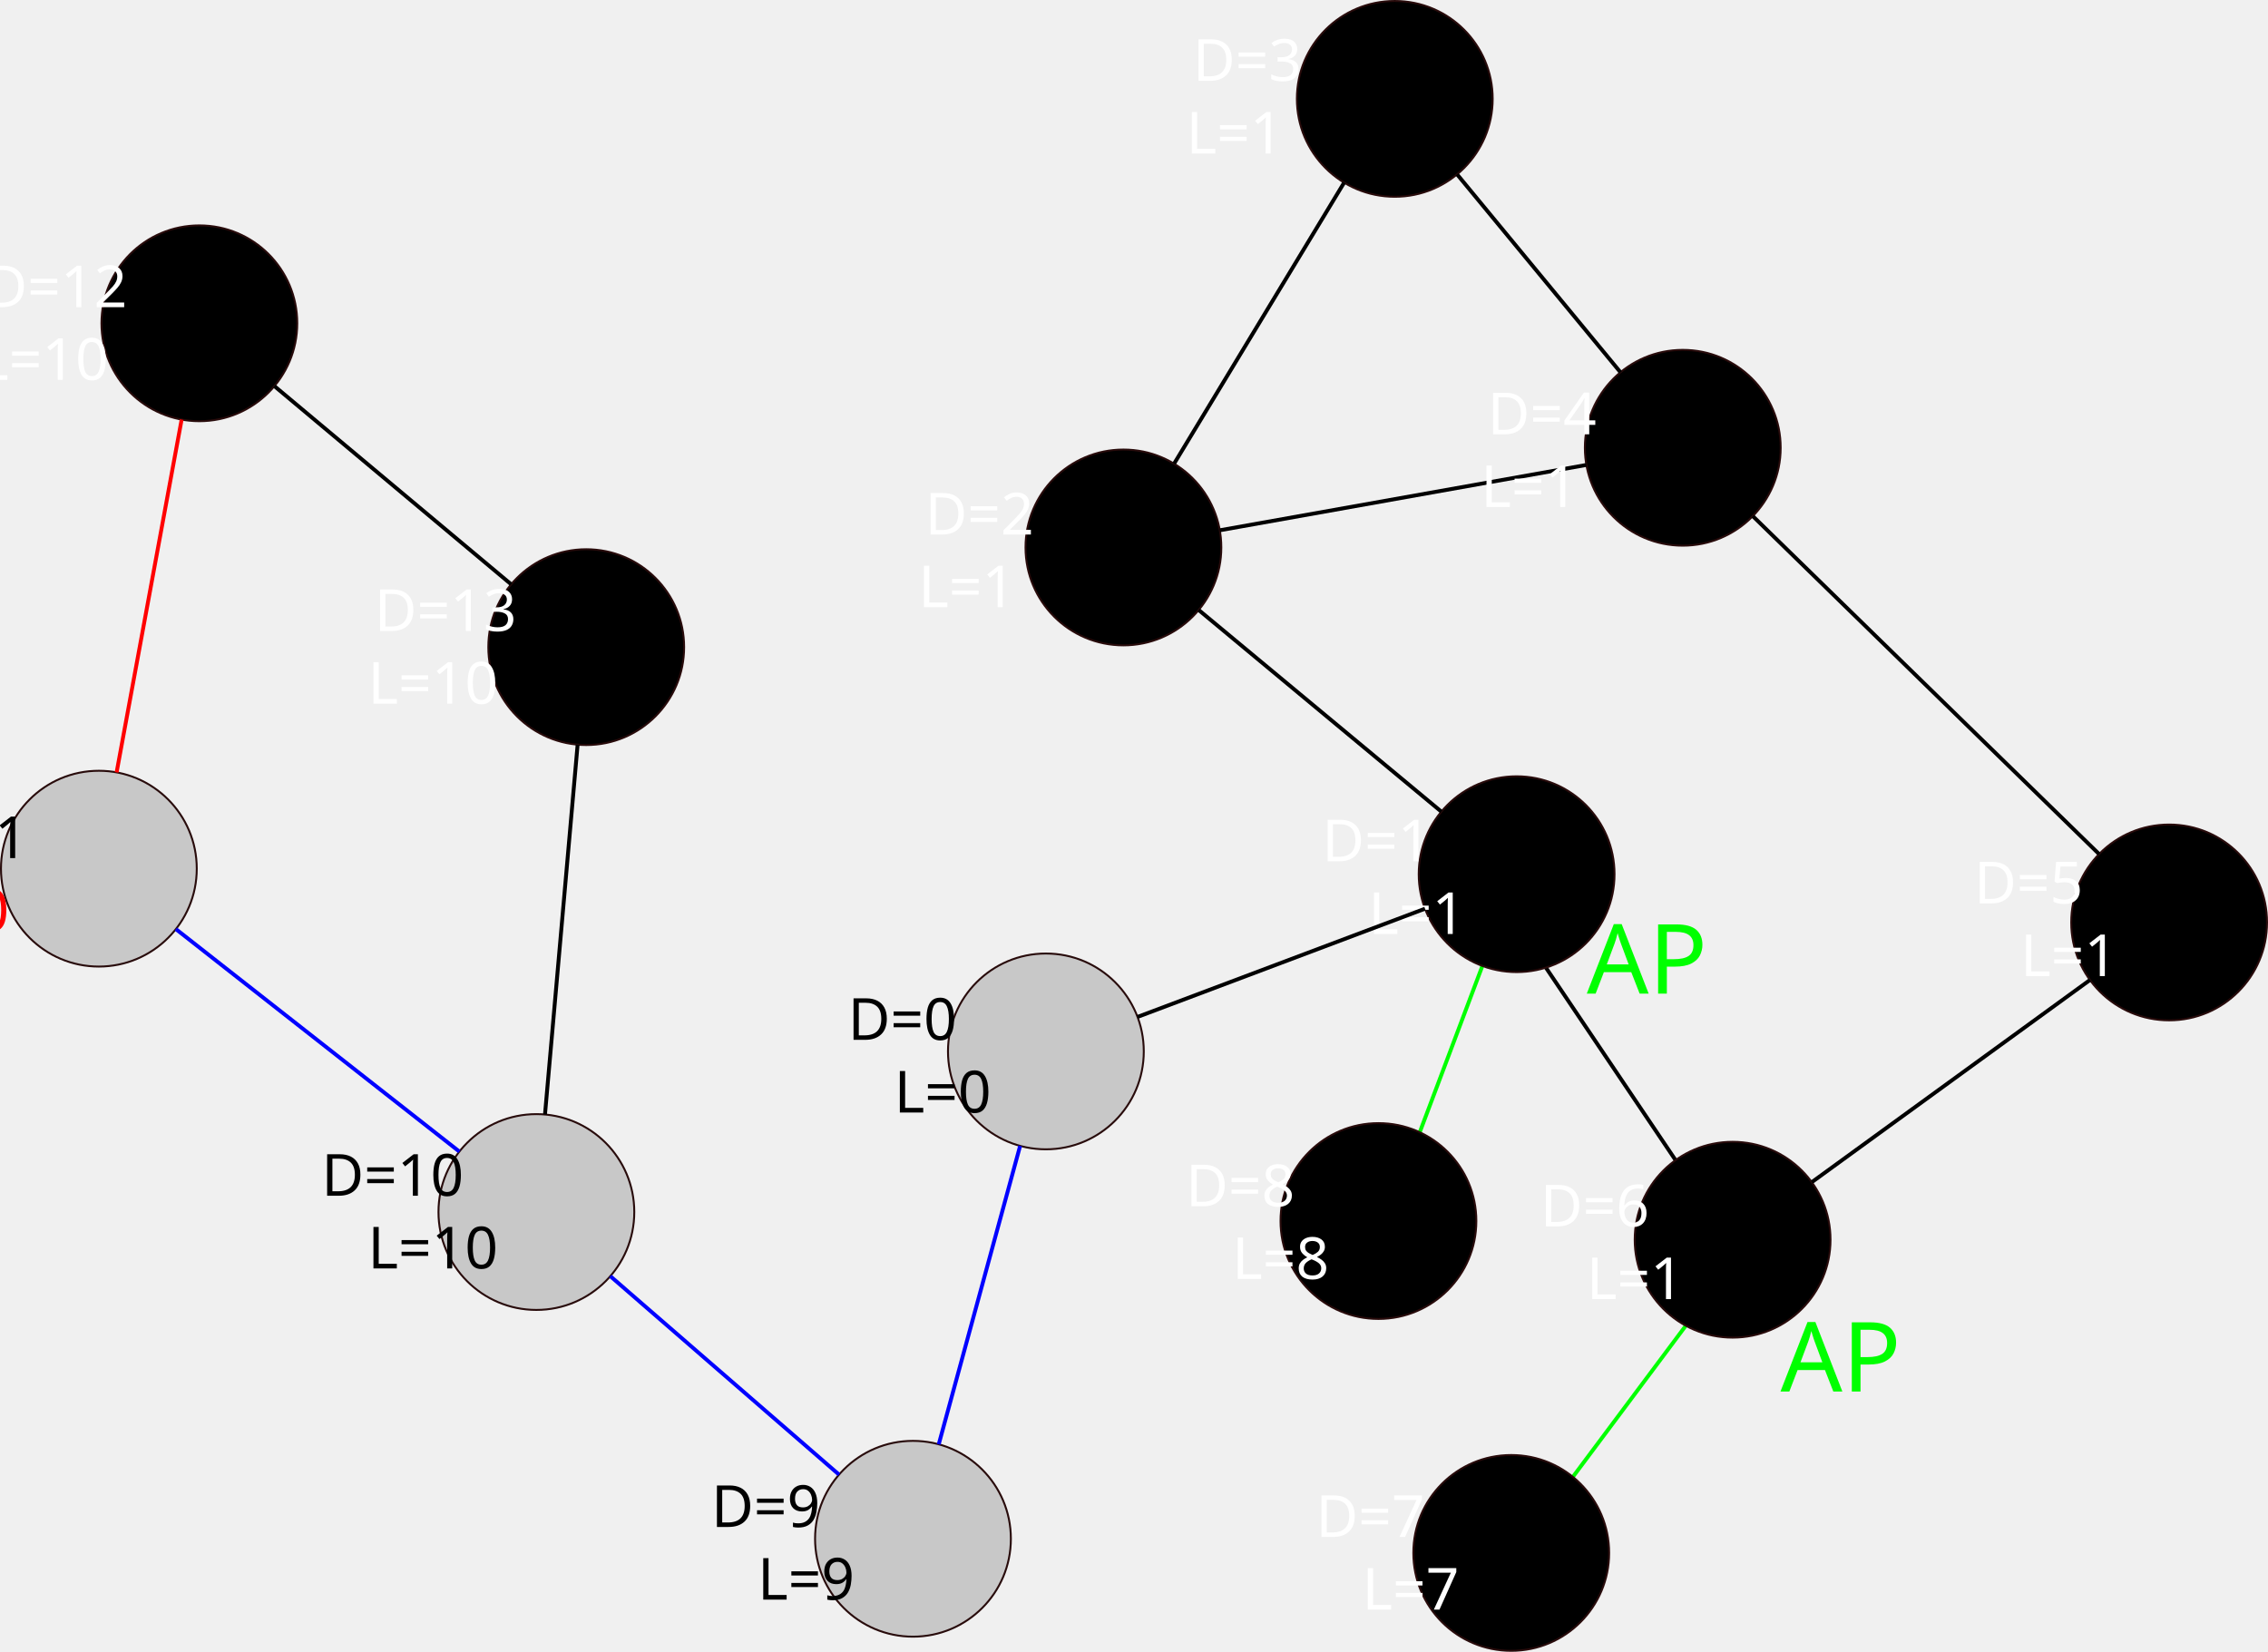
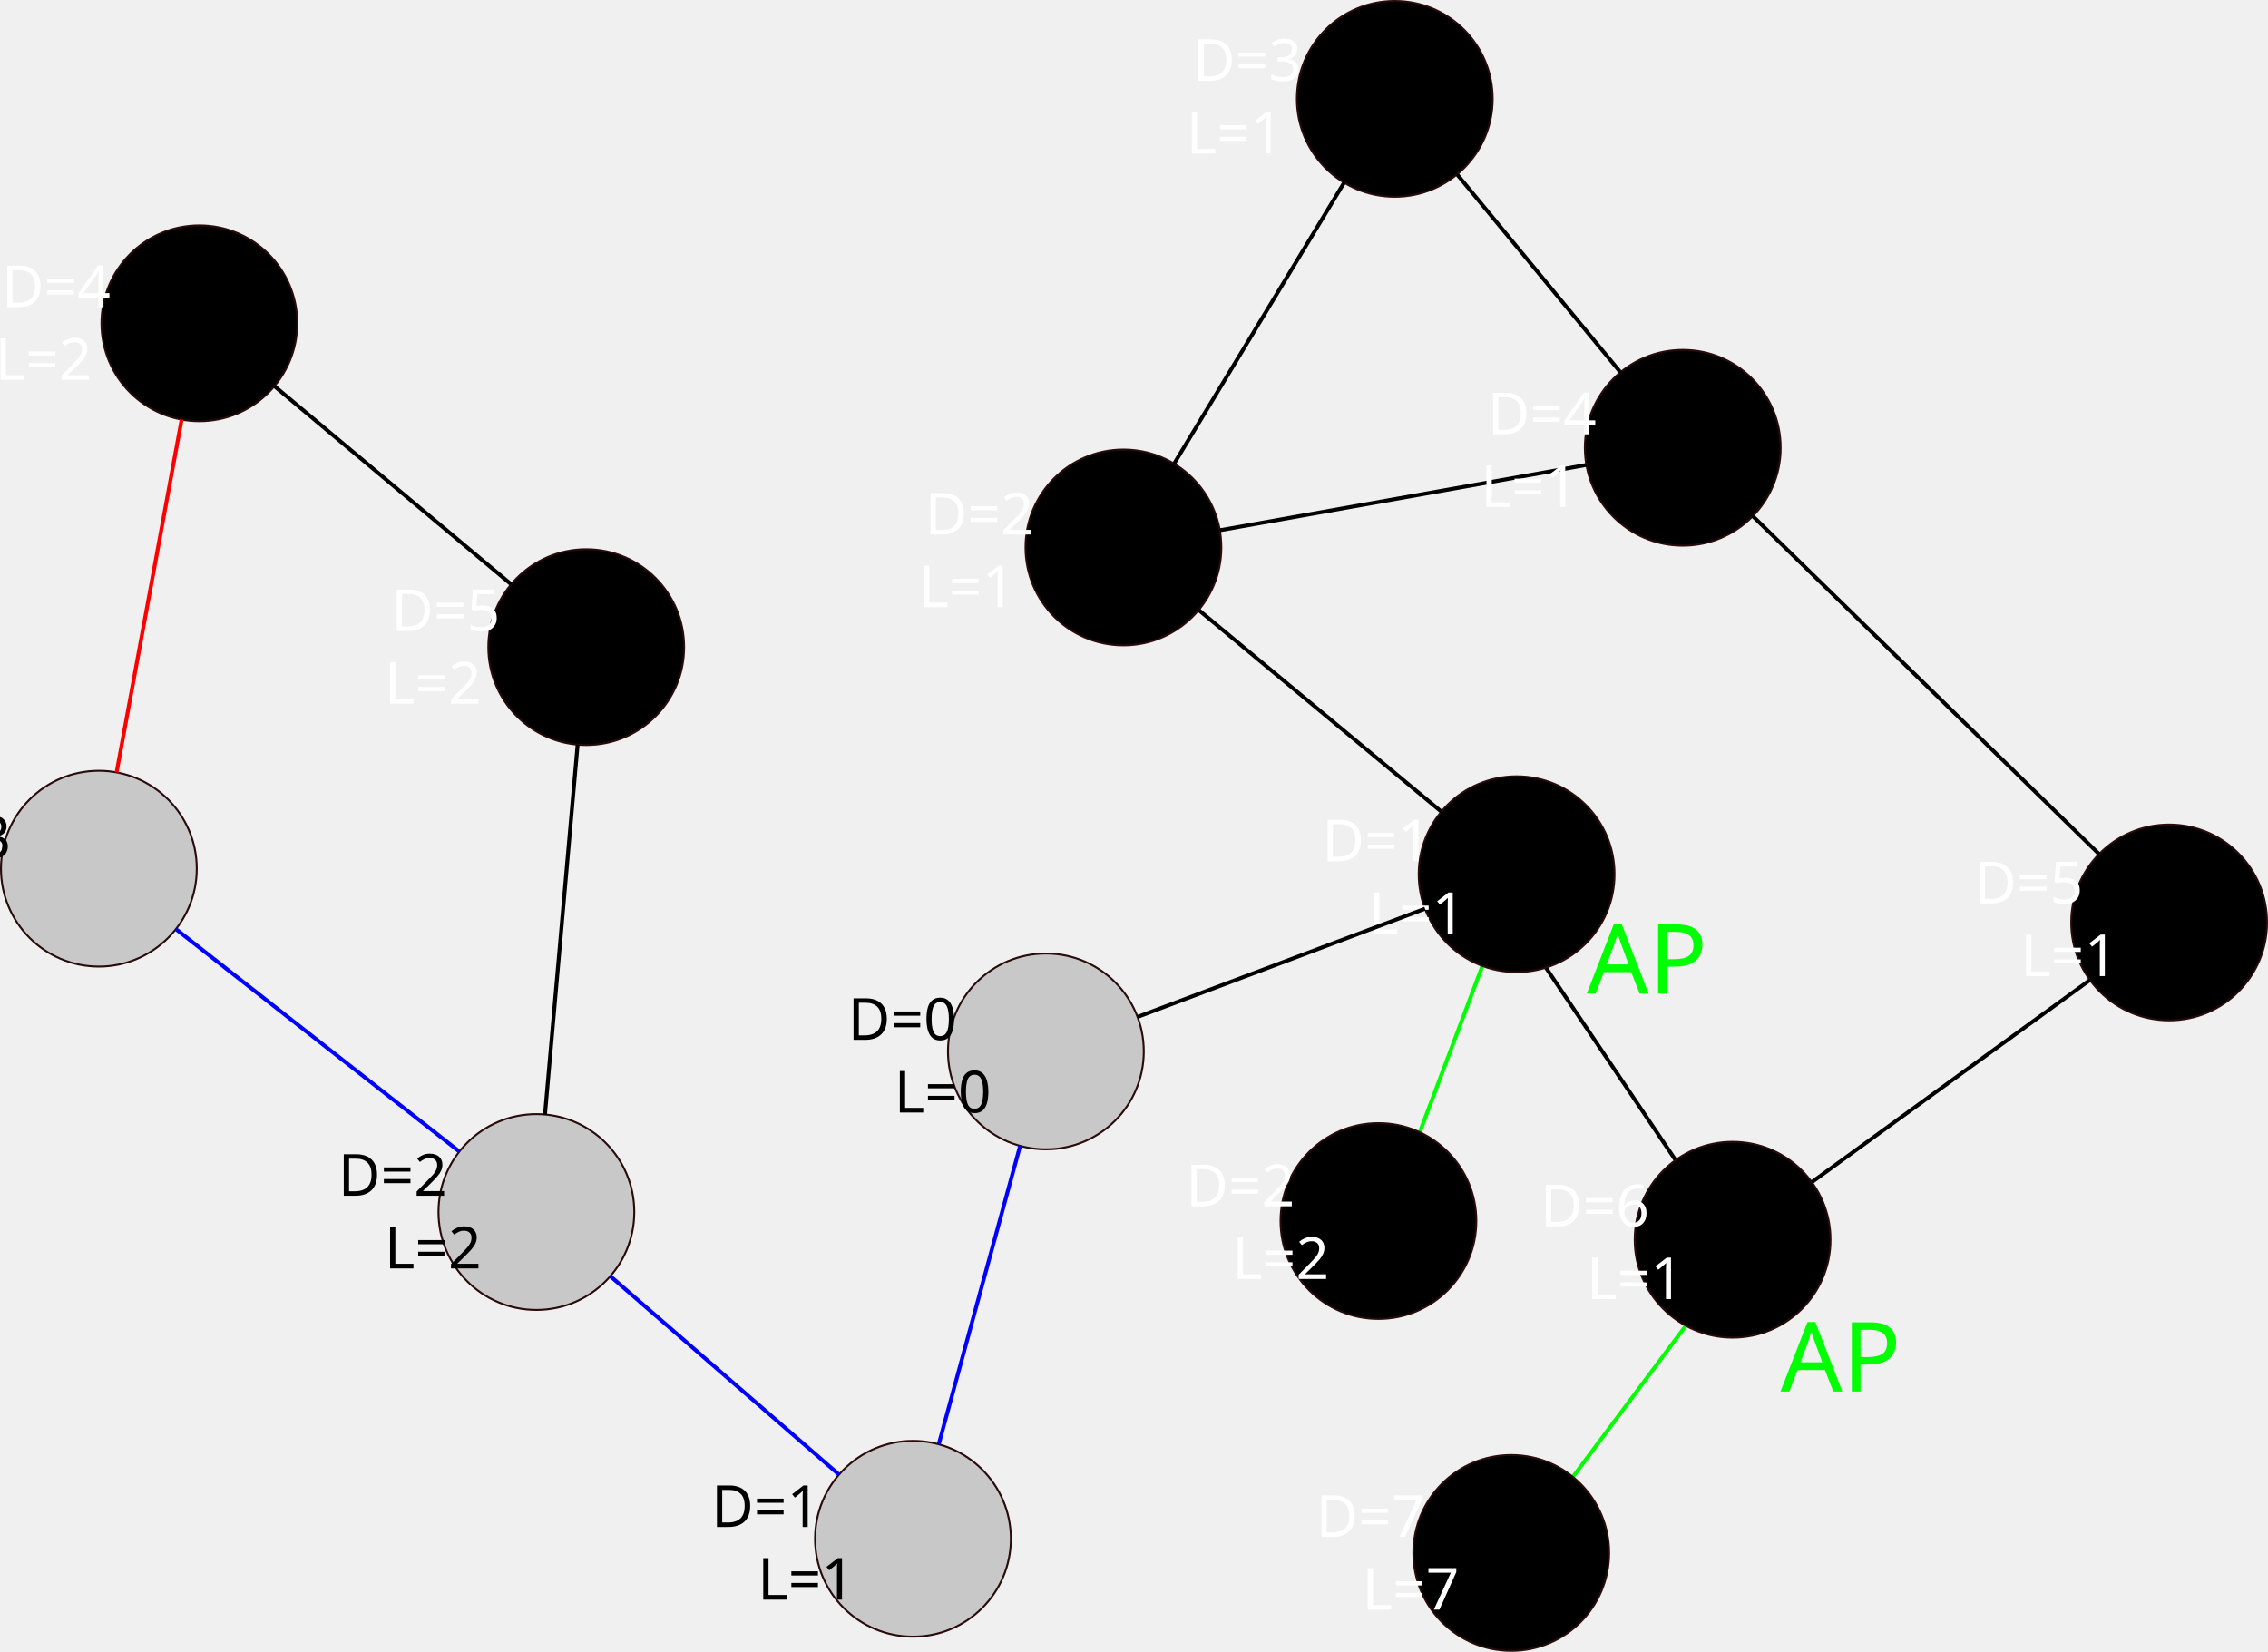
<svg xmlns="http://www.w3.org/2000/svg" width="585.037" height="426.087" id="svg2" version="1.0">
  <defs id="defs4">
    </defs>
  <g id="layer1" transform="translate(-68.7819,-91.14408)">
    <path style="fill:none;fill-opacity:0.75;fill-rule:evenodd;stroke:#00ff00;stroke-width:1px;stroke-linecap:butt;stroke-linejoin:miter;stroke-opacity:1" d="M 356.786,317.159 L 391.071,226.087" id="path2473" transform="translate(68.7819,91.14408)" />
    <path style="fill:none;fill-opacity:0.75;fill-rule:evenodd;stroke:#000000;stroke-width:1px;stroke-linecap:butt;stroke-linejoin:miter;stroke-opacity:1" d="M 451.538,316.971 L 518.208,415.966" id="path2425" />
    <path style="fill:none;fill-opacity:0.75;fill-rule:evenodd;stroke:#00ff00;stroke-width:1px;stroke-linecap:butt;stroke-linejoin:miter;stroke-opacity:1" d="M 457.599,494.758 L 517.198,414.956" id="path2433" />
    <path style="opacity:1;fill:#000000;fill-opacity:1;stroke:#280b0b;stroke-width:0.5;stroke-miterlimit:4;stroke-dasharray:none;stroke-opacity:1" id="path2383" d="m 145.462,174.54 a 25.254,25.254 0 0 1 -25.254,25.254 25.254,25.254 0 0 1 -25.254,-25.254 25.254,25.254 0 0 1 25.254,-25.254 25.254,25.254 0 0 1 25.254,25.254 z" />
    <path style="opacity:1;fill:#c8c8c8;fill-opacity:1;stroke:#280b0b;stroke-width:0.5;stroke-miterlimit:4;stroke-dasharray:none;stroke-opacity:1" id="path2385" d="m 145.462,174.54 a 25.254,25.254 0 0 1 -25.254,25.254 25.254,25.254 0 0 1 -25.254,-25.254 25.254,25.254 0 0 1 25.254,-25.254 25.254,25.254 0 0 1 25.254,25.254 z" transform="translate(-25.92244,140.6797)" />
    <path style="opacity:1;fill:#000000;fill-opacity:1;stroke:#280b0b;stroke-width:0.5;stroke-miterlimit:4;stroke-dasharray:none;stroke-opacity:1" id="path2389" d="m 145.462,174.54 a 25.254,25.254 0 0 1 -25.254,25.254 25.254,25.254 0 0 1 -25.254,-25.254 25.254,25.254 0 0 1 25.254,-25.254 25.254,25.254 0 0 1 25.254,25.254 z" transform="translate(99.79185,83.53684)" />
    <path style="opacity:1;fill:#c8c8c8;fill-opacity:1;stroke:#280b0b;stroke-width:0.5;stroke-miterlimit:4;stroke-dasharray:none;stroke-opacity:1" id="path2391" d="m 145.462,174.54 a 25.254,25.254 0 0 1 -25.254,25.254 25.254,25.254 0 0 1 -25.254,-25.254 25.254,25.254 0 0 1 25.254,-25.254 25.254,25.254 0 0 1 25.254,25.254 z" transform="translate(86.93471,229.2511)" />
    <path style="opacity:1;fill:#c8c8c8;fill-opacity:1;stroke:#280b0b;stroke-width:0.5;stroke-miterlimit:4;stroke-dasharray:none;stroke-opacity:1" id="path2393" d="m 145.462,174.54 a 25.254,25.254 0 0 1 -25.254,25.254 25.254,25.254 0 0 1 -25.254,-25.254 25.254,25.254 0 0 1 25.254,-25.254 25.254,25.254 0 0 1 25.254,25.254 z" transform="translate(184.0776,313.5368)" />
    <path style="opacity:1;fill:#c8c8c8;fill-opacity:1;stroke:#280b0b;stroke-width:0.5;stroke-miterlimit:4;stroke-dasharray:none;stroke-opacity:1" id="path2395" d="m 145.462,174.54 a 25.254,25.254 0 0 1 -25.254,25.254 25.254,25.254 0 0 1 -25.254,-25.254 25.254,25.254 0 0 1 25.254,-25.254 25.254,25.254 0 0 1 25.254,25.254 z" transform="translate(218.3633,187.8226)" />
    <path style="opacity:1;fill:#000000;fill-opacity:1;stroke:#280b0b;stroke-width:0.5;stroke-miterlimit:4;stroke-dasharray:none;stroke-opacity:1" id="path2397" d="m 145.462,174.54 a 25.254,25.254 0 0 1 -25.254,25.254 25.254,25.254 0 0 1 -25.254,-25.254 25.254,25.254 0 0 1 25.254,-25.254 25.254,25.254 0 0 1 25.254,25.254 z" transform="translate(238.3633,57.82255)" />
    <path style="opacity:1;fill:#000000;fill-opacity:1;stroke:#280b0b;stroke-width:0.5;stroke-miterlimit:4;stroke-dasharray:none;stroke-opacity:1" id="path2399" d="m 145.462,174.54 a 25.254,25.254 0 0 1 -25.254,25.254 25.254,25.254 0 0 1 -25.254,-25.254 25.254,25.254 0 0 1 25.254,-25.254 25.254,25.254 0 0 1 25.254,25.254 z" transform="translate(308.3633,-57.89173)" />
    <path style="opacity:1;fill:#000000;fill-opacity:1;stroke:#280b0b;stroke-width:0.5;stroke-miterlimit:4;stroke-dasharray:none;stroke-opacity:1" id="path2401" d="m 145.462,174.54 a 25.254,25.254 0 0 1 -25.254,25.254 25.254,25.254 0 0 1 -25.254,-25.254 25.254,25.254 0 0 1 25.254,-25.254 25.254,25.254 0 0 1 25.254,25.254 z" transform="translate(382.649,32.10827)" />
    <path style="opacity:1;fill:#000000;fill-opacity:1;stroke:#280b0b;stroke-width:0.5;stroke-miterlimit:4;stroke-dasharray:none;stroke-opacity:1" id="path2403" d="m 145.462,174.54 a 25.254,25.254 0 0 1 -25.254,25.254 25.254,25.254 0 0 1 -25.254,-25.254 25.254,25.254 0 0 1 25.254,-25.254 25.254,25.254 0 0 1 25.254,25.254 z" transform="translate(339.7919,142.1083)" />
    <path style="opacity:1;fill:#000000;fill-opacity:1;stroke:#280b0b;stroke-width:0.5;stroke-miterlimit:4;stroke-dasharray:none;stroke-opacity:1" id="path2405" d="m 145.462,174.54 a 25.254,25.254 0 0 1 -25.254,25.254 25.254,25.254 0 0 1 -25.254,-25.254 25.254,25.254 0 0 1 25.254,-25.254 25.254,25.254 0 0 1 25.254,25.254 z" transform="translate(395.5061,236.394)" />
    <path style="opacity:1;fill:#000000;fill-opacity:1;stroke:#280b0b;stroke-width:0.5;stroke-miterlimit:4;stroke-dasharray:none;stroke-opacity:1" id="path2429" d="m 145.462,174.54 a 25.254,25.254 0 0 1 -25.254,25.254 25.254,25.254 0 0 1 -25.254,-25.254 25.254,25.254 0 0 1 25.254,-25.254 25.254,25.254 0 0 1 25.254,25.254 z" transform="translate(508.1067,154.5533)" />
    <path style="opacity:1;fill:#000000;fill-opacity:1;stroke:#280b0b;stroke-width:0.5;stroke-miterlimit:4;stroke-dasharray:none;stroke-opacity:1" id="path2431" d="m 145.462,174.54 a 25.254,25.254 0 0 1 -25.254,25.254 25.254,25.254 0 0 1 -25.254,-25.254 25.254,25.254 0 0 1 25.254,-25.254 25.254,25.254 0 0 1 25.254,25.254 z" transform="translate(338.4011,317.1879)" />
    <path style="opacity:1;fill:#000000;fill-opacity:1;stroke:#280b0b;stroke-width:0.5;stroke-miterlimit:4;stroke-dasharray:none;stroke-opacity:1" id="path2469" d="m 145.462,174.54 a 25.254,25.254 0 0 1 -25.254,25.254 25.254,25.254 0 0 1 -25.254,-25.254 25.254,25.254 0 0 1 25.254,-25.254 25.254,25.254 0 0 1 25.254,25.254 z" transform="translate(304.1474,231.5749)" />
    <text xml:space="preserve" style="font-style:normal;font-weight:normal;font-size:40px;line-height:125%;font-family:sans-serif;letter-spacing:0px;word-spacing:0px;fill:#000000;fill-opacity:1;stroke:none;stroke-width:1px;stroke-linecap:butt;stroke-linejoin:miter;stroke-opacity:1" x="337.959" y="359.374" id="text4158">
      <tspan id="tspan4160" x="337.959" y="359.374" style="font-size:15px;text-align:center;text-anchor:middle">D=0</tspan>
      <tspan x="337.959" y="378.124" id="tspan4162" style="font-size:15px;text-align:center;text-anchor:middle">L=0</tspan>
    </text>
    <text xml:space="preserve" style="font-style:normal;font-weight:normal;font-size:40px;line-height:125%;font-family:sans-serif;letter-spacing:0px;word-spacing:0px;fill:#ffffff;fill-opacity:1;stroke:none;stroke-width:1px;stroke-linecap:butt;stroke-linejoin:miter;stroke-opacity:1;" x="460.262" y="313.317" id="text4158-7">
      <tspan id="tspan4160-0" x="460.262" y="313.317" style="font-size:15px;text-align:center;text-anchor:middle;fill:#ffffff;fill-opacity:1;">D=1</tspan>
      <tspan x="460.262" y="332.067" id="tspan4162-3" style="font-size:15px;text-align:center;text-anchor:middle;fill:#ffffff;fill-opacity:1;">L=1</tspan>
    </text>
    <path style="fill:none;fill-rule:evenodd;stroke:#000000;stroke-width:1px;stroke-linecap:butt;stroke-linejoin:miter;stroke-opacity:1" d="m 362.205,353.465 74.161,-27.919" id="path4185" />
    <path style="fill:none;fill-rule:evenodd;stroke:#000000;stroke-width:1px;stroke-linecap:butt;stroke-linejoin:miter;stroke-opacity:1" d="M 440.577,300.508 377.994,248.502" id="path4187" />
    <path style="fill:none;fill-rule:evenodd;stroke:#000000;stroke-width:1px;stroke-linecap:butt;stroke-linejoin:miter;stroke-opacity:1" d="m 383.433,227.931 94.562,-16.853" id="path4189" />
    <path style="fill:none;fill-rule:evenodd;stroke:#000000;stroke-width:1px;stroke-linecap:butt;stroke-linejoin:miter;stroke-opacity:1" d="m 371.643,210.755 43.858,-72.5" id="path4191" />
    <path style="fill:none;fill-rule:evenodd;stroke:#000000;stroke-width:1px;stroke-linecap:butt;stroke-linejoin:miter;stroke-opacity:1" d="m 444.647,136.124 42.135,51.048" id="path4193" />
    <path style="fill:none;fill-rule:evenodd;stroke:#000000;stroke-width:1px;stroke-linecap:butt;stroke-linejoin:miter;stroke-opacity:1" d="m 520.93,224.287 89.312,87.167" id="path4195" />
    <path style="fill:none;fill-rule:evenodd;stroke:#000000;stroke-width:1px;stroke-linecap:butt;stroke-linejoin:miter;stroke-opacity:1" d="m 536.142,396.086 71.745,-52.146" id="path4197" />
    <path style="fill:none;fill-rule:evenodd;stroke:#0000ff;stroke-width:1px;stroke-linecap:butt;stroke-linejoin:miter;stroke-opacity:1" d="m 331.927,386.726 -20.996,76.987" id="path4199" />
    <path style="fill:none;fill-rule:evenodd;stroke:#0000ff;stroke-width:1px;stroke-linecap:butt;stroke-linejoin:miter;stroke-opacity:1" d="m 226.217,420.341 58.994,51.186" id="path4201" />
    <path style="fill:none;fill-rule:evenodd;stroke:#0000ff;stroke-width:1px;stroke-linecap:butt;stroke-linejoin:miter;stroke-opacity:1" d="m 114.152,330.81 73.125,57.389" id="path4203" />
    <path style="fill:none;fill-rule:evenodd;stroke:#ff0000;stroke-width:1px;stroke-linecap:butt;stroke-linejoin:miter;stroke-opacity:1" d="M 115.632,199.375 98.862,290.384" id="path4205" />
    <path style="fill:none;fill-rule:evenodd;stroke:#000000;stroke-width:1px;stroke-linecap:butt;stroke-linejoin:miter;stroke-opacity:1" d="m 139.572,190.75 61.063,51.117" id="path4207" />
    <path style="fill:none;fill-rule:evenodd;stroke:#000000;stroke-width:1px;stroke-linecap:butt;stroke-linejoin:miter;stroke-opacity:1" d="m 217.78,283.232 -8.418,95.403" id="path4209" />
    <text xml:space="preserve" style="font-style:normal;font-weight:normal;font-size:40px;line-height:125%;font-family:sans-serif;letter-spacing:0px;word-spacing:0px;fill:#ffffff;fill-opacity:1;stroke:none;stroke-width:1px;stroke-linecap:butt;stroke-linejoin:miter;stroke-opacity:1;" x="357.833" y="229.031" id="text4158-1">
      <tspan id="tspan4160-08" x="357.833" y="229.031" style="font-size:15px;text-align:center;text-anchor:middle;fill:#ffffff;fill-opacity:1;">D=2</tspan>
      <tspan x="357.833" y="247.781" id="tspan4162-2" style="font-size:15px;text-align:center;text-anchor:middle;fill:#ffffff;fill-opacity:1;">L=<tspan style="fill:#ffffff;fill-opacity:1;" id="tspan4399">1</tspan>
      </tspan>
    </text>
    <text xml:space="preserve" style="font-style:normal;font-weight:normal;font-size:40px;line-height:125%;font-family:sans-serif;letter-spacing:0px;word-spacing:0px;fill:#ffffff;fill-opacity:1;stroke:none;stroke-width:1px;stroke-linecap:butt;stroke-linejoin:miter;stroke-opacity:1;" x="426.943" y="111.994" id="text4158-1-9">
      <tspan id="tspan4160-08-7" x="426.943" y="111.994" style="font-size:15px;text-align:center;text-anchor:middle;fill:#ffffff;fill-opacity:1;">D=3</tspan>
      <tspan x="426.943" y="130.744" id="tspan4162-2-0" style="font-size:15px;text-align:center;text-anchor:middle;fill:#ffffff;fill-opacity:1;">L=<tspan style="fill:#ffffff;fill-opacity:1;" id="tspan4397">1</tspan>
      </tspan>
    </text>
    <text xml:space="preserve" style="font-style:normal;font-weight:normal;font-size:40px;line-height:125%;font-family:sans-serif;letter-spacing:0px;word-spacing:0px;fill:#ffffff;fill-opacity:1;stroke:none;stroke-width:1px;stroke-linecap:butt;stroke-linejoin:miter;stroke-opacity:1;" x="502.936" y="203.174" id="text4158-1-9-0">
      <tspan id="tspan4160-08-7-1" x="502.936" y="203.174" style="font-size:15px;text-align:center;text-anchor:middle;fill:#ffffff;fill-opacity:1;">D=4</tspan>
      <tspan x="502.936" y="221.924" id="tspan4162-2-0-0" style="font-size:15px;text-align:center;text-anchor:middle;fill:#ffffff;fill-opacity:1;">L=1<tspan style="fill:#ffffff;fill-opacity:1;" id="tspan4395" />
      </tspan>
    </text>
    <text xml:space="preserve" style="font-style:normal;font-weight:normal;font-size:40px;line-height:125%;font-family:sans-serif;letter-spacing:0px;word-spacing:0px;fill:#ffffff;fill-opacity:1;stroke:none;stroke-width:1px;stroke-linecap:butt;stroke-linejoin:miter;stroke-opacity:1;" x="628.471" y="324.181" id="text4158-1-9-0-0">
      <tspan id="tspan4160-08-7-1-0" x="628.471" y="324.181" style="font-size:15px;text-align:center;text-anchor:middle;fill:#ffffff;fill-opacity:1;">D=5</tspan>
      <tspan x="628.471" y="342.931" id="tspan4162-2-0-0-1" style="font-size:15px;text-align:center;text-anchor:middle;fill:#ffffff;fill-opacity:1;">L=1</tspan>
    </text>
    <text xml:space="preserve" style="font-style:normal;font-weight:normal;font-size:40px;line-height:125%;font-family:sans-serif;letter-spacing:0px;word-spacing:0px;fill:#ffffff;fill-opacity:1;stroke:none;stroke-width:1px;stroke-linecap:butt;stroke-linejoin:miter;stroke-opacity:1;" x="516.562" y="407.503" id="text4158-1-9-0-0-9">
      <tspan id="tspan4160-08-7-1-0-5" x="516.562" y="407.503" style="font-size:15px;text-align:center;text-anchor:middle;fill:#ffffff;fill-opacity:1;">D=6</tspan>
      <tspan x="516.562" y="426.253" id="tspan4162-2-0-0-1-6" style="font-size:15px;text-align:center;text-anchor:middle;fill:#ffffff;fill-opacity:1;">L=1</tspan>
    </text>
    <text xml:space="preserve" style="font-style:normal;font-weight:normal;font-size:40px;line-height:125%;font-family:sans-serif;letter-spacing:0px;word-spacing:0px;fill:#ffffff;fill-opacity:1;stroke:none;stroke-width:1px;stroke-linecap:butt;stroke-linejoin:miter;stroke-opacity:1;" x="458.665" y="487.602" id="text4158-1-9-0-0-9-9">
      <tspan id="tspan4160-08-7-1-0-5-9" x="458.665" y="487.602" style="font-size:15px;text-align:center;text-anchor:middle;fill:#ffffff;fill-opacity:1;">D=7</tspan>
      <tspan x="458.665" y="506.352" id="tspan4162-2-0-0-1-6-5" style="font-size:15px;text-align:center;text-anchor:middle;fill:#ffffff;fill-opacity:1;">L=7</tspan>
    </text>
    <text xml:space="preserve" style="font-style:normal;font-weight:normal;font-size:40px;line-height:125%;font-family:sans-serif;letter-spacing:0px;word-spacing:0px;fill:#000000;fill-opacity:1;stroke:none;stroke-width:1px;stroke-linecap:butt;stroke-linejoin:miter;stroke-opacity:1" x="528.068" y="450.088" id="text4371">
      <tspan id="tspan4373" x="528.068" y="450.088" style="font-size:25px;fill:#00ff00;fill-opacity:1">AP</tspan>
    </text>
-     <text xml:space="preserve" style="font-style:normal;font-weight:normal;font-size:40px;line-height:125%;font-family:sans-serif;letter-spacing:0px;word-spacing:0px;fill:#ffffff;fill-opacity:1;stroke:none;stroke-width:1px;stroke-linecap:butt;stroke-linejoin:miter;stroke-opacity:1;" x="425.123" y="402.308" id="text4158-7-0">
-       <tspan id="tspan4160-0-9" x="425.123" y="402.308" style="font-size:15px;text-align:center;text-anchor:middle;fill:#ffffff;fill-opacity:1;">D=8</tspan>
-       <tspan x="425.123" y="421.058" id="tspan4162-3-1" style="font-size:15px;text-align:center;text-anchor:middle;fill:#ffffff;fill-opacity:1;">L=8</tspan>
+     <text xml:space="preserve" style="font-style:normal;font-weight:normal;font-size:40px;line-height:125%;font-family:sans-serif;letter-spacing:0px;word-spacing:0px;fill:#ffffff;fill-opacity:1;stroke:none;stroke-width:1px;stroke-linecap:butt;stroke-linejoin:miter;stroke-opacity:1" x="425.123" y="402.308" id="text4158-7-0">
+       <tspan id="tspan4160-0-9" x="425.123" y="402.308" style="font-size:15px;text-align:center;text-anchor:middle;fill:#ffffff;fill-opacity:1">D=2</tspan>
+       <tspan x="425.123" y="421.058" id="tspan4162-3-1" style="font-size:15px;text-align:center;text-anchor:middle;fill:#ffffff;fill-opacity:1">L=2</tspan>
    </text>
    <text xml:space="preserve" style="font-style:normal;font-weight:normal;font-size:40px;line-height:125%;font-family:sans-serif;letter-spacing:0px;word-spacing:0px;fill:#000000;fill-opacity:1;stroke:none;stroke-width:1px;stroke-linecap:butt;stroke-linejoin:miter;stroke-opacity:1" x="478.1" y="347.446" id="text4371-3">
      <tspan id="tspan4373-6" x="478.1" y="347.446" style="font-size:25px;fill:#00ff00;fill-opacity:1">AP</tspan>
    </text>
    <text xml:space="preserve" style="font-style:normal;font-weight:normal;font-size:40px;line-height:125%;font-family:sans-serif;letter-spacing:0px;word-spacing:0px;fill:#000000;fill-opacity:1;stroke:none;stroke-width:1px;stroke-linecap:butt;stroke-linejoin:miter;stroke-opacity:1" x="302.721" y="485.032" id="text4158-6">
-       <tspan id="tspan4160-3" x="302.721" y="485.032" style="font-size:15px;text-align:center;text-anchor:middle">D=9</tspan>
-       <tspan x="302.721" y="503.782" id="tspan4162-26" style="font-size:15px;text-align:center;text-anchor:middle">L=9</tspan>
+       <tspan id="tspan4160-3" x="302.721" y="485.032" style="font-size:15px;text-align:center;text-anchor:middle">D=1</tspan>
+       <tspan x="302.721" y="503.782" id="tspan4162-26" style="font-size:15px;text-align:center;text-anchor:middle">L=1</tspan>
    </text>
    <text xml:space="preserve" style="font-style:normal;font-weight:normal;font-size:40px;line-height:125%;font-family:sans-serif;letter-spacing:0px;word-spacing:0px;fill:#000000;fill-opacity:1;stroke:none;stroke-width:1px;stroke-linecap:butt;stroke-linejoin:miter;stroke-opacity:1" x="206.463" y="399.594" id="text4158-6-7">
-       <tspan id="tspan4160-3-9" x="206.463" y="399.594" style="font-size:15px;text-align:center;text-anchor:middle">D=10</tspan>
-       <tspan x="206.463" y="418.344" id="tspan4162-26-7" style="font-size:15px;text-align:center;text-anchor:middle">L=10</tspan>
+       <tspan id="tspan4160-3-9" x="206.463" y="399.594" style="font-size:15px;text-align:center;text-anchor:middle">D=2</tspan>
+       <tspan x="206.463" y="418.344" id="tspan4162-26-7" style="font-size:15px;text-align:center;text-anchor:middle">L=2</tspan>
    </text>
    <text xml:space="preserve" style="font-style:normal;font-weight:normal;font-size:40px;line-height:125%;font-family:sans-serif;letter-spacing:0px;word-spacing:0px;fill:#000000;fill-opacity:1;stroke:none;stroke-width:1px;stroke-linecap:butt;stroke-linejoin:miter;stroke-opacity:1" x="94.003" y="312.498" id="text4158-6-7-6">
-       <tspan id="tspan4160-3-9-2" x="94.003" y="312.498" style="font-size:15px;text-align:center;text-anchor:middle">D=11</tspan>
-       <tspan x="94.003" y="331.248" id="tspan4162-26-7-9" style="font-size:15px;text-align:center;text-anchor:middle">L=<tspan style="fill:#ff0000;fill-opacity:1" id="tspan4553">10</tspan>
+       <tspan id="tspan4160-3-9-2" x="94.003" y="312.498" style="font-size:15px;text-align:center;text-anchor:middle">D=3</tspan>
+       <tspan x="94.003" y="331.248" id="tspan4162-26-7-9" style="font-size:15px;text-align:center;text-anchor:middle">L=<tspan style="fill:#ff0000;fill-opacity:1" id="tspan4553">2</tspan>
      </tspan>
    </text>
-     <text xml:space="preserve" style="font-style:normal;font-weight:normal;font-size:40px;line-height:125%;font-family:sans-serif;letter-spacing:0px;word-spacing:0px;fill:#ffffff;fill-opacity:1;stroke:none;stroke-width:1px;stroke-linecap:butt;stroke-linejoin:miter;stroke-opacity:1;" x="119.653" y="170.377" id="text4158-6-7-6-8">
-       <tspan id="tspan4160-3-9-2-8" x="119.653" y="170.377" style="font-size:15px;text-align:center;text-anchor:middle;fill:#ffffff;fill-opacity:1;">D=12</tspan>
-       <tspan x="119.653" y="189.127" id="tspan4162-26-7-9-5" style="font-size:15px;text-align:center;text-anchor:middle;fill:#ffffff;fill-opacity:1;">L=<tspan style="fill:#ffffff;fill-opacity:1;" id="tspan4551">10</tspan>
+     <text xml:space="preserve" style="font-style:normal;font-weight:normal;font-size:40px;line-height:125%;font-family:sans-serif;letter-spacing:0px;word-spacing:0px;fill:#ffffff;fill-opacity:1;stroke:none;stroke-width:1px;stroke-linecap:butt;stroke-linejoin:miter;stroke-opacity:1" x="119.653" y="170.377" id="text4158-6-7-6-8">
+       <tspan id="tspan4160-3-9-2-8" x="119.653" y="170.377" style="font-size:15px;text-align:center;text-anchor:middle;fill:#ffffff;fill-opacity:1">D=4</tspan>
+       <tspan x="119.653" y="189.127" id="tspan4162-26-7-9-5" style="font-size:15px;text-align:center;text-anchor:middle;fill:#ffffff;fill-opacity:1">L=2<tspan style="fill:#ffffff;fill-opacity:1" id="tspan4551" />
      </tspan>
    </text>
-     <text xml:space="preserve" style="font-style:normal;font-weight:normal;font-size:40px;line-height:125%;font-family:sans-serif;letter-spacing:0px;word-spacing:0px;fill:#ffffff;fill-opacity:1;stroke:none;stroke-width:1px;stroke-linecap:butt;stroke-linejoin:miter;stroke-opacity:1;" x="220.121" y="253.915" id="text4158-6-7-6-8-4">
-       <tspan id="tspan4160-3-9-2-8-3" x="220.121" y="253.915" style="font-size:15px;text-align:center;text-anchor:middle;fill:#ffffff;fill-opacity:1;">D=13</tspan>
-       <tspan x="220.121" y="272.665" id="tspan4162-26-7-9-5-0" style="font-size:15px;text-align:center;text-anchor:middle;fill:#ffffff;fill-opacity:1;">L=<tspan style="fill:#ffffff;fill-opacity:1;" id="tspan4549">10</tspan>
+     <text xml:space="preserve" style="font-style:normal;font-weight:normal;font-size:40px;line-height:125%;font-family:sans-serif;letter-spacing:0px;word-spacing:0px;fill:#ffffff;fill-opacity:1;stroke:none;stroke-width:1px;stroke-linecap:butt;stroke-linejoin:miter;stroke-opacity:1" x="220.121" y="253.915" id="text4158-6-7-6-8-4">
+       <tspan id="tspan4160-3-9-2-8-3" x="220.121" y="253.915" style="font-size:15px;text-align:center;text-anchor:middle;fill:#ffffff;fill-opacity:1">D=5</tspan>
+       <tspan x="220.121" y="272.665" id="tspan4162-26-7-9-5-0" style="font-size:15px;text-align:center;text-anchor:middle;fill:#ffffff;fill-opacity:1">L=2<tspan style="fill:#ffffff;fill-opacity:1" id="tspan4549" />
      </tspan>
    </text>
  </g>
</svg>
